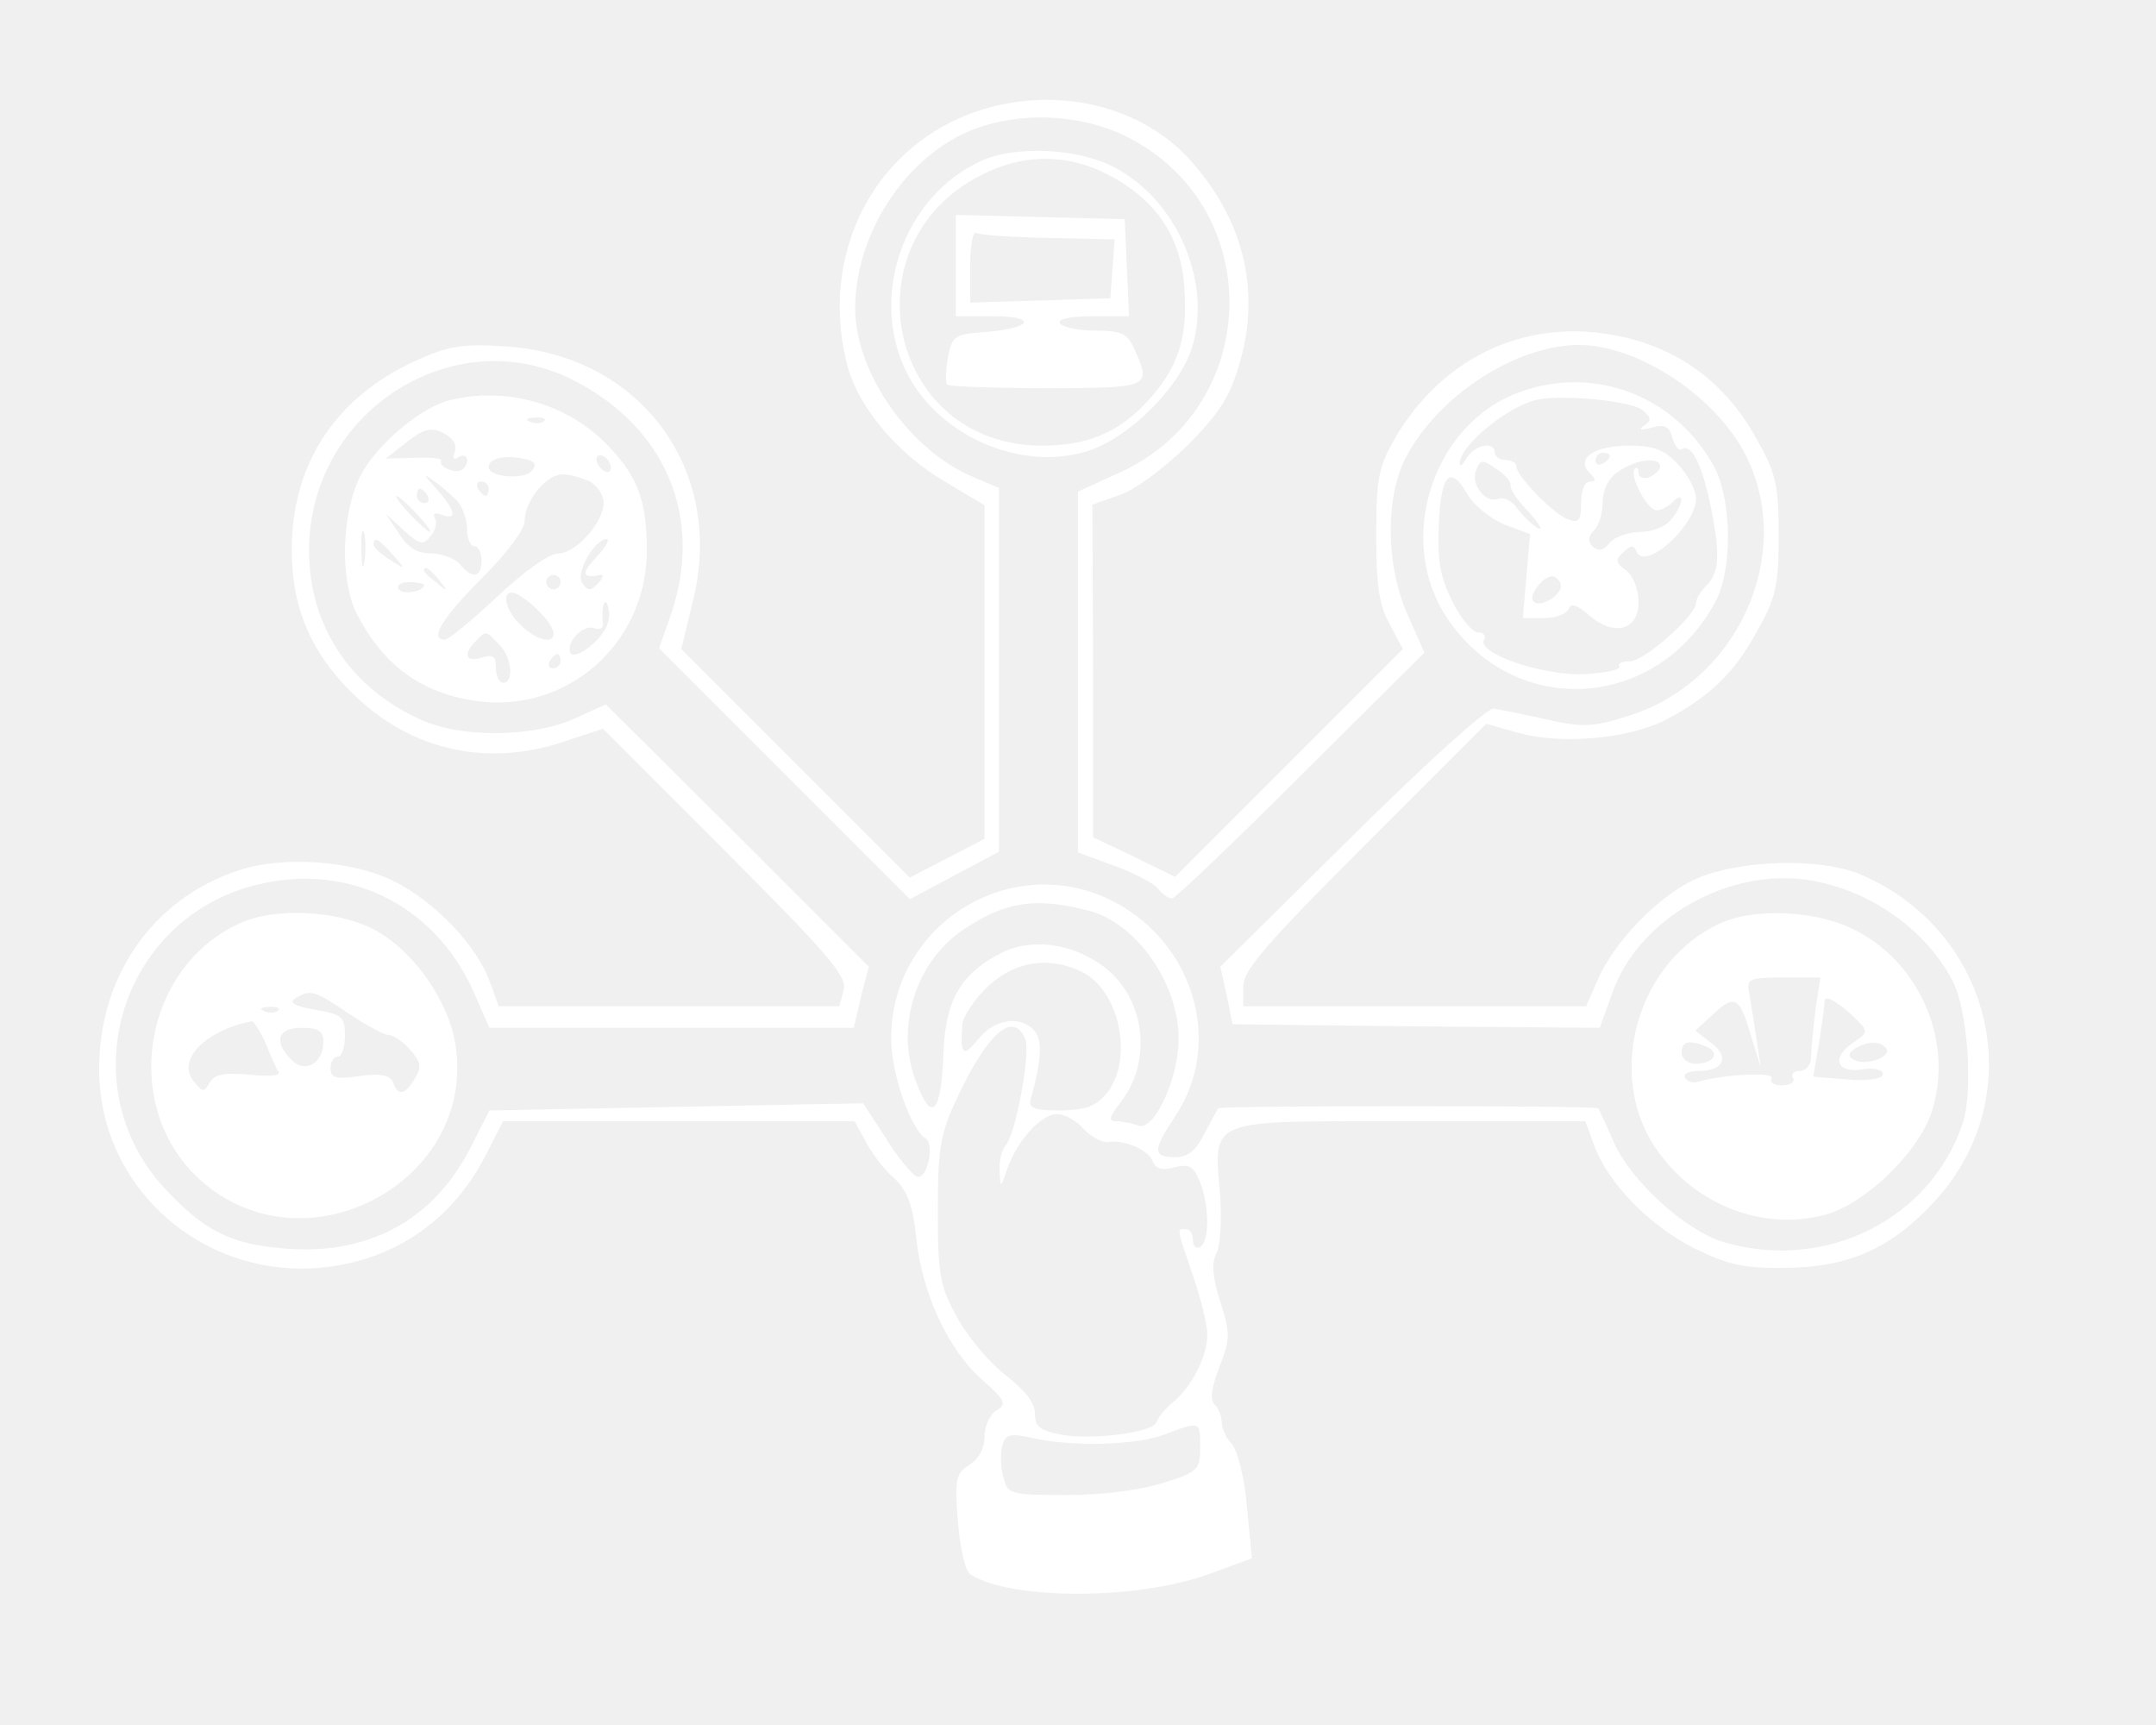
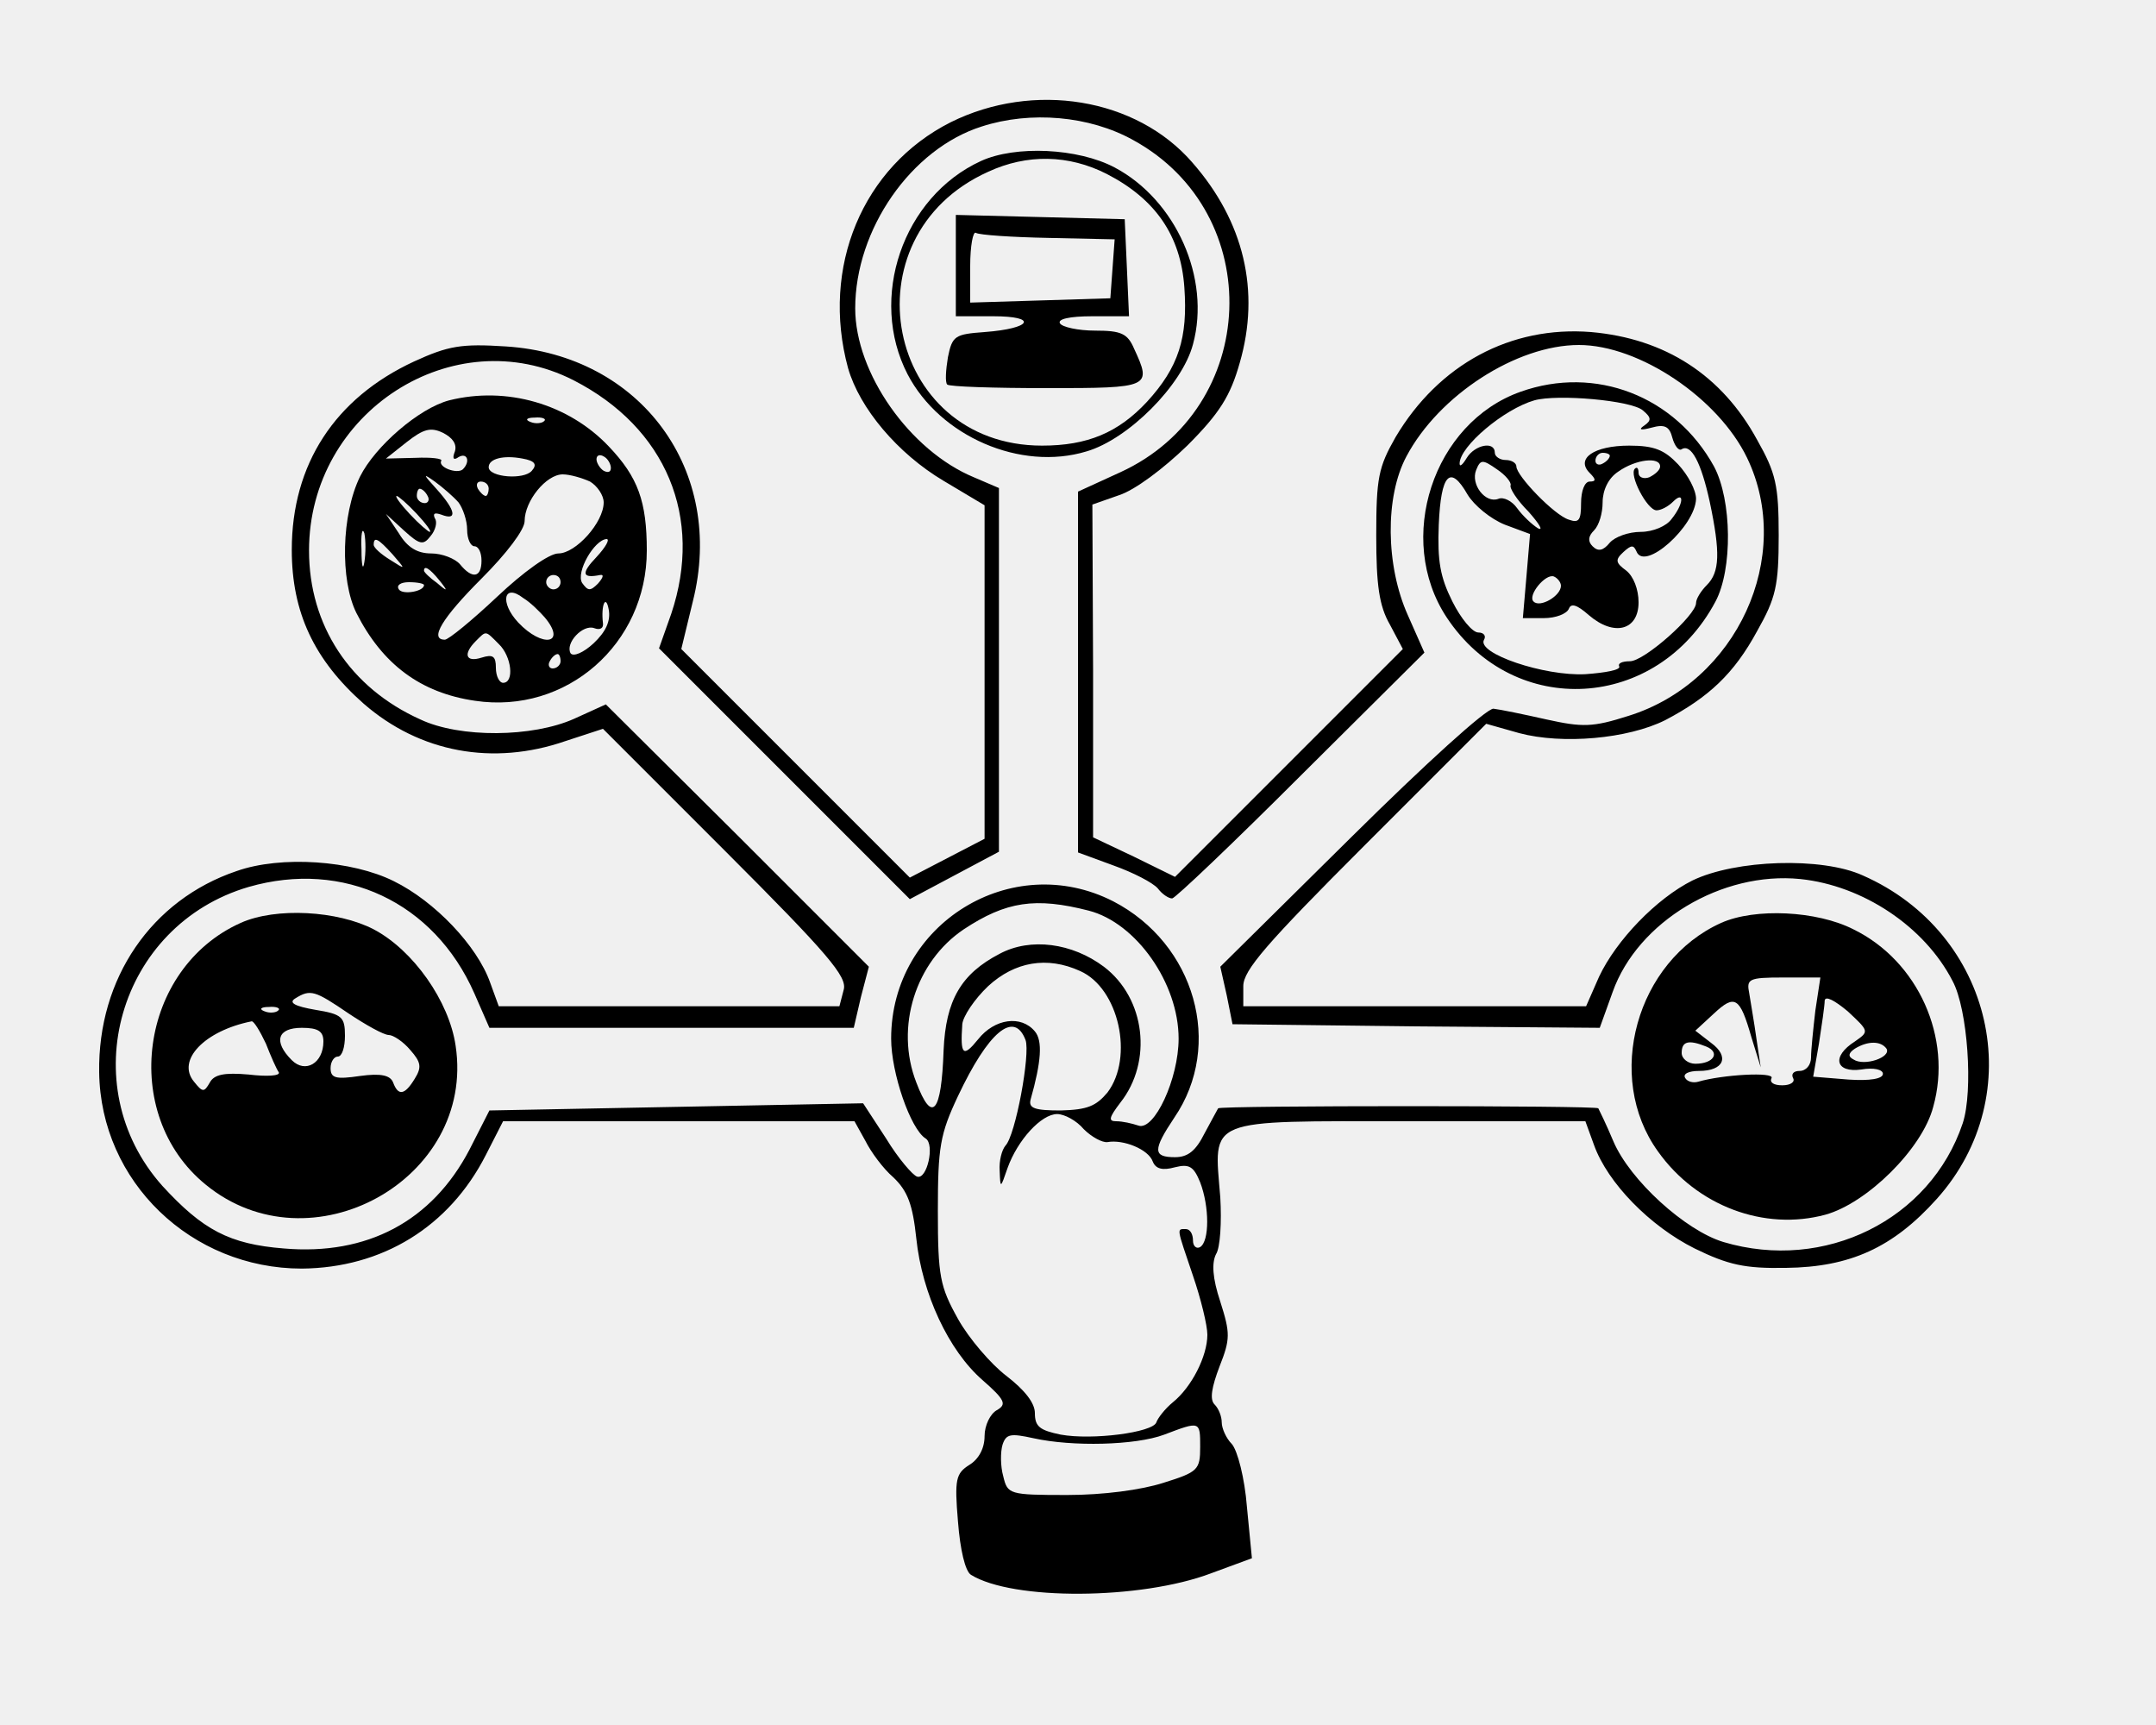
<svg xmlns="http://www.w3.org/2000/svg" version="1.0" width="300pt" height="240pt" viewBox="0 0 300 240" preserveAspectRatio="xMidYMid meet">
  <g transform="translate(0,240) scale(0.1,-0.1)" fill="#000000" stroke="none">
-     <path fill="#ffffff" d="M1323 2230 c-123 -62 -181 -202 -143 -342 16 -56 69 -119 133 -157 l57 -34 0 -232 0 -232 -52 -27 -52 -27 -159 159 -159 159 16 66 c46 182 -72 343 -260 355 -62 4 -80 1 -128 -21 -110 -51 -170 -143 -170 -262 0 -87 31 -153 100 -214 78 -68 180 -87 281 -52 l52 17 170 -170 c144 -144 170 -175 165 -193 l-6 -23 -237 0 -237 0 -12 33 c-18 51 -77 113 -134 141 -58 29 -157 36 -219 14 -118 -40 -193 -149 -191 -280 2 -152 128 -273 282 -273 112 1 205 58 256 158 l24 47 245 0 244 0 15 -27 c8 -16 25 -39 39 -51 20 -19 27 -38 32 -85 8 -77 45 -156 92 -197 32 -28 34 -34 20 -42 -9 -5 -17 -21 -17 -36 0 -17 -8 -32 -21 -40 -19 -12 -21 -20 -16 -79 3 -39 10 -69 18 -74 58 -36 236 -35 334 2 l57 21 -7 72 c-3 39 -13 78 -21 87 -8 8 -14 22 -14 30 0 8 -4 19 -10 25 -7 7 -4 24 7 53 15 38 15 46 1 90 -11 33 -12 54 -6 66 6 9 8 45 6 79 -9 112 -23 106 262 106 l246 0 12 -33 c19 -53 78 -113 140 -144 47 -23 70 -28 127 -27 89 1 149 28 210 96 130 145 79 370 -103 450 -57 26 -177 22 -237 -7 -50 -25 -106 -83 -130 -134 l-18 -41 -239 0 -238 0 0 28 c0 22 32 59 169 196 l169 169 46 -13 c60 -16 151 -8 203 18 61 32 96 65 128 124 26 46 30 63 30 133 0 70 -4 87 -30 133 -49 90 -128 141 -231 150 -112 9 -212 -45 -272 -146 -24 -42 -27 -57 -27 -137 0 -69 4 -98 19 -124 l18 -34 -158 -158 -159 -159 -57 28 -57 27 0 232 -1 231 37 13 c22 7 62 37 95 69 45 45 60 69 73 115 29 100 6 197 -66 279 -78 90 -221 113 -336 56z m254 -25 c186 -102 176 -373 -18 -462 l-59 -27 0 -251 0 -251 49 -18 c28 -10 55 -24 62 -32 6 -8 15 -14 20 -14 4 0 85 77 179 171 l172 171 -23 52 c-31 69 -32 165 -2 221 45 85 153 155 240 155 84 0 194 -74 234 -157 66 -137 -14 -312 -165 -359 -50 -16 -64 -16 -114 -5 -31 7 -65 14 -74 15 -10 0 -94 -76 -198 -179 l-182 -180 9 -40 8 -40 256 -3 255 -2 18 50 c35 98 152 168 261 157 87 -9 173 -66 212 -142 21 -39 29 -153 14 -198 -45 -134 -192 -207 -333 -165 -53 16 -130 86 -153 140 -10 24 -20 44 -21 46 -2 4 -526 4 -529 0 -1 -2 -10 -18 -19 -35 -12 -24 -23 -33 -41 -33 -31 0 -31 10 -1 55 69 101 29 242 -85 301 -141 72 -309 -31 -309 -191 0 -48 27 -126 48 -139 13 -8 2 -58 -12 -53 -6 2 -26 25 -43 53 l-32 49 -260 -5 -260 -5 -28 -55 c-52 -99 -142 -147 -258 -137 -76 6 -113 26 -169 87 -125 140 -61 363 120 416 132 38 258 -21 314 -148 l21 -48 253 0 254 0 10 43 11 42 -183 183 -183 182 -44 -20 c-58 -26 -159 -27 -214 -1 -98 44 -155 131 -155 235 0 193 201 322 368 237 129 -66 181 -191 136 -325 l-17 -48 175 -175 174 -174 62 33 62 33 0 253 0 253 -35 15 c-89 37 -165 145 -165 235 0 110 78 222 176 253 68 22 150 15 211 -19z m-62 -1072 c66 -17 125 -101 125 -178 0 -56 -34 -129 -56 -121 -9 3 -22 6 -31 6 -11 0 -10 5 6 26 45 57 35 145 -23 189 -44 33 -102 41 -145 18 -54 -28 -75 -65 -78 -134 -3 -88 -16 -103 -38 -45 -30 77 -1 168 66 213 59 39 100 45 174 26z m-12 -84 c54 -24 75 -120 38 -169 -16 -19 -28 -24 -65 -25 -36 0 -45 3 -42 15 15 53 17 82 6 95 -19 23 -56 18 -79 -11 -21 -26 -25 -22 -22 21 1 11 17 35 36 53 37 34 82 42 128 21z m-76 -96 c7 -19 -14 -133 -28 -147 -5 -6 -9 -21 -8 -35 1 -25 1 -25 11 4 14 39 47 75 69 75 10 0 27 -9 37 -21 11 -11 26 -19 33 -18 22 4 57 -10 63 -27 4 -10 13 -13 31 -8 20 5 26 1 35 -21 13 -34 13 -82 0 -90 -5 -3 -10 1 -10 9 0 9 -4 16 -10 16 -13 0 -13 3 10 -65 11 -32 20 -69 20 -82 0 -30 -22 -73 -48 -94 -11 -9 -21 -22 -23 -28 -5 -14 -89 -25 -133 -17 -29 6 -36 11 -36 30 0 14 -14 32 -40 52 -21 16 -52 52 -67 79 -25 45 -28 59 -28 150 0 89 3 107 28 160 42 89 78 120 94 78z m243 -566 c0 -32 -3 -35 -51 -50 -31 -10 -84 -17 -134 -17 -81 0 -83 1 -89 26 -4 14 -4 34 -1 44 5 15 11 16 43 9 54 -12 142 -10 182 5 50 19 50 19 50 -17z" />
-     <path fill="#ffffff" d="M1365 2176 c-109 -50 -157 -191 -102 -297 45 -86 157 -135 249 -107 58 17 133 92 148 149 25 92 -24 201 -109 246 -51 27 -138 31 -186 9z m175 -18 c68 -35 103 -86 108 -158 5 -70 -8 -111 -52 -159 -40 -43 -83 -61 -146 -61 -218 0 -275 291 -75 381 54 25 112 24 165 -3z" />
-     <path fill="#ffffff" d="M1330 2030 l0 -70 52 0 c63 0 54 -17 -12 -22 -41 -3 -45 -5 -51 -35 -3 -18 -4 -35 -1 -38 3 -3 65 -5 139 -5 144 0 146 1 121 55 -9 21 -18 25 -54 25 -24 0 -46 5 -49 10 -4 6 13 10 45 10 l51 0 -3 68 -3 67 -117 3 -118 3 0 -71z m129 39 l92 -2 -3 -41 -3 -41 -97 -3 -98 -3 0 51 c0 28 4 49 8 46 5 -3 50 -6 101 -7z" />
-     <path fill="#ffffff" d="M2116 1855 c-122 -43 -175 -205 -103 -314 94 -142 293 -130 374 22 24 45 23 141 -2 188 -54 98 -165 141 -269 104z m170 -26 c12 -10 12 -14 2 -21 -9 -6 -5 -7 10 -3 18 5 25 2 29 -14 3 -11 9 -19 13 -16 13 8 27 -18 39 -73 15 -71 14 -98 -4 -116 -8 -8 -15 -19 -15 -25 0 -17 -72 -81 -92 -81 -11 0 -17 -3 -15 -7 3 -5 -19 -9 -47 -11 -57 -3 -152 29 -141 48 3 5 0 10 -8 10 -8 0 -24 19 -36 43 -17 34 -21 56 -19 107 3 71 16 84 40 42 9 -15 32 -34 52 -42 l35 -13 -5 -59 -5 -58 29 0 c17 0 32 6 35 13 3 8 11 6 28 -9 35 -30 69 -21 69 18 0 18 -7 36 -17 44 -15 11 -16 15 -4 26 11 10 14 10 18 1 11 -29 82 35 83 73 0 12 -11 33 -25 48 -19 20 -33 26 -68 26 -49 0 -75 -18 -55 -38 9 -9 9 -12 0 -12 -7 0 -12 -13 -12 -30 0 -24 -3 -28 -17 -23 -20 6 -73 61 -73 74 0 5 -7 9 -15 9 -8 0 -15 5 -15 10 0 17 -28 11 -39 -7 -6 -10 -10 -13 -10 -8 0 24 62 76 104 88 32 9 135 0 151 -14z m-46 -63 c0 -3 -4 -8 -10 -11 -5 -3 -10 -1 -10 4 0 6 5 11 10 11 6 0 10 -2 10 -4z m-138 -41 c-2 -4 9 -21 25 -37 15 -17 21 -27 13 -23 -8 5 -21 17 -29 28 -7 10 -19 16 -26 13 -18 -7 -39 20 -31 40 6 15 9 15 29 1 12 -8 20 -18 19 -22z m208 26 c0 -5 -7 -11 -15 -15 -8 -3 -15 0 -15 6 0 6 -2 9 -5 6 -9 -8 17 -58 30 -58 6 0 16 5 23 12 16 16 15 -3 -2 -24 -7 -10 -26 -18 -43 -18 -17 0 -36 -7 -43 -15 -9 -11 -16 -13 -24 -5 -7 7 -6 14 2 22 7 7 12 24 12 39 0 17 8 34 22 43 24 17 58 21 58 7z m-138 -166 c0 -14 -29 -31 -38 -22 -9 8 16 39 28 35 5 -2 10 -8 10 -13z" />
-     <path fill="#ffffff" d="M625 1843 c-42 -11 -103 -64 -124 -106 -26 -53 -28 -144 -5 -190 36 -71 89 -111 165 -122 127 -19 239 79 239 209 0 68 -12 102 -53 145 -56 59 -142 84 -222 64z m132 -29 c-3 -3 -12 -4 -19 -1 -8 3 -5 6 6 6 11 1 17 -2 13 -5z m-124 -42 c-4 -10 -2 -13 5 -8 12 7 17 -6 6 -17 -8 -7 -35 3 -30 12 2 3 -14 5 -36 4 l-41 -1 29 23 c23 18 33 21 50 13 14 -7 20 -16 17 -26z m107 -27 c-11 -13 -60 -9 -60 5 0 12 21 17 47 12 17 -3 21 -8 13 -17z m110 4 c0 -6 -4 -7 -10 -4 -5 3 -10 11 -10 16 0 6 5 7 10 4 6 -3 10 -11 10 -16z m-212 -48 c6 -8 12 -25 12 -38 0 -13 5 -23 10 -23 6 0 10 -9 10 -20 0 -24 -13 -26 -30 -5 -7 8 -25 15 -40 15 -19 0 -33 8 -45 28 l-18 27 25 -23 c22 -20 27 -21 37 -8 7 8 10 20 6 25 -3 7 0 8 9 5 23 -9 20 6 -6 35 -20 22 -20 23 -3 11 11 -8 26 -21 33 -29z m183 29 c10 -6 19 -19 19 -29 0 -28 -39 -71 -63 -71 -13 0 -49 -26 -85 -60 -35 -33 -68 -60 -73 -60 -22 0 -4 30 51 85 35 35 60 68 60 80 0 28 30 65 53 65 10 0 27 -5 38 -10z m-141 -10 c0 -5 -2 -10 -4 -10 -3 0 -8 5 -11 10 -3 6 -1 10 4 10 6 0 11 -4 11 -10z m-85 -10 c3 -5 1 -10 -4 -10 -6 0 -11 5 -11 10 0 6 2 10 4 10 3 0 8 -4 11 -10z m-15 -25 c13 -14 21 -25 18 -25 -2 0 -15 11 -28 25 -13 14 -21 25 -18 25 2 0 15 -11 28 -25z m-73 -67 c-2 -13 -4 -5 -4 17 -1 22 1 32 4 23 2 -10 2 -28 0 -40z m39 11 c19 -22 19 -22 -3 -8 -13 8 -23 17 -23 21 0 12 6 9 26 -13z m284 -4 c-22 -23 -20 -30 5 -25 6 1 4 -4 -3 -12 -11 -11 -14 -10 -22 1 -9 15 17 60 34 61 5 0 -1 -11 -14 -25z m-219 -32 c13 -16 12 -17 -3 -4 -10 7 -18 15 -18 17 0 8 8 3 21 -13z m169 -3 c0 -5 -4 -10 -10 -10 -5 0 -10 5 -10 10 0 6 5 10 10 10 6 0 10 -4 10 -10z m-190 -4 c0 -9 -30 -14 -35 -6 -4 6 3 10 14 10 12 0 21 -2 21 -4z m168 -45 c31 -37 -3 -43 -37 -7 -26 28 -20 55 7 34 10 -6 23 -19 30 -27z m68 -36 c-14 -13 -28 -19 -32 -14 -8 14 17 41 33 35 8 -3 13 0 12 7 -3 25 4 41 8 19 3 -16 -4 -31 -21 -47z m-132 -1 c18 -17 22 -54 6 -54 -5 0 -10 9 -10 21 0 16 -4 19 -20 14 -22 -7 -26 5 -8 23 15 15 13 15 32 -4z m86 -24 c0 -5 -5 -10 -11 -10 -5 0 -7 5 -4 10 3 6 8 10 11 10 2 0 4 -4 4 -10z" />
-     <path fill="#ffffff" d="M335 1116 c-141 -63 -169 -266 -49 -364 146 -120 376 7 348 193 -9 62 -59 133 -114 162 -50 26 -136 31 -185 9z m150 -126 c24 -16 49 -30 56 -30 6 0 20 -9 30 -21 15 -17 16 -24 6 -40 -14 -23 -23 -24 -30 -5 -4 10 -17 13 -46 9 -34 -5 -41 -3 -41 11 0 9 5 16 10 16 6 0 10 13 10 29 0 26 -4 30 -41 36 -29 5 -38 10 -28 16 21 13 27 11 74 -21z m-98 4 c-3 -3 -12 -4 -19 -1 -8 3 -5 6 6 6 11 1 17 -2 13 -5z m-17 -46 c7 -18 15 -36 18 -40 2 -5 -17 -6 -42 -3 -34 3 -48 0 -54 -11 -8 -14 -10 -14 -22 1 -25 30 15 71 80 84 3 1 12 -14 20 -31z m80 3 c0 -30 -25 -45 -44 -26 -26 26 -20 45 14 45 23 0 30 -5 30 -19z" />
-     <path fill="#ffffff" d="M2395 1116 c-118 -53 -163 -214 -88 -318 54 -76 148 -111 233 -88 58 16 135 92 150 150 27 96 -21 203 -111 247 -51 26 -137 30 -184 9z m131 -122 c-3 -26 -6 -55 -6 -65 0 -11 -7 -19 -16 -19 -8 0 -12 -4 -9 -10 3 -5 -3 -10 -15 -10 -12 0 -18 4 -15 10 5 9 -68 5 -102 -5 -7 -2 -15 0 -18 5 -4 6 5 10 19 10 35 0 43 20 17 39 l-22 17 26 24 c29 27 36 23 52 -33 l13 -42 -6 40 c-3 22 -8 50 -10 63 -4 20 -1 22 47 22 l52 0 -7 -46z m55 -43 c-33 -21 -27 -44 9 -39 17 3 30 0 30 -6 0 -7 -18 -10 -48 -8 l-49 4 8 46 c4 26 8 53 8 60 1 7 14 0 32 -15 30 -28 30 -28 10 -42z m-207 -7 c20 -8 11 -24 -15 -24 -10 0 -19 7 -19 15 0 16 9 19 34 9z m251 -3 c7 -12 -31 -25 -46 -15 -8 4 -7 9 2 15 18 11 36 11 44 0z" />
+     <path fill="#000000" d="M1323 2230 c-123 -62 -181 -202 -143 -342 16 -56 69 -119 133 -157 l57 -34 0 -232 0 -232 -52 -27 -52 -27 -159 159 -159 159 16 66 c46 182 -72 343 -260 355 -62 4 -80 1 -128 -21 -110 -51 -170 -143 -170 -262 0 -87 31 -153 100 -214 78 -68 180 -87 281 -52 l52 17 170 -170 c144 -144 170 -175 165 -193 l-6 -23 -237 0 -237 0 -12 33 c-18 51 -77 113 -134 141 -58 29 -157 36 -219 14 -118 -40 -193 -149 -191 -280 2 -152 128 -273 282 -273 112 1 205 58 256 158 l24 47 245 0 244 0 15 -27 c8 -16 25 -39 39 -51 20 -19 27 -38 32 -85 8 -77 45 -156 92 -197 32 -28 34 -34 20 -42 -9 -5 -17 -21 -17 -36 0 -17 -8 -32 -21 -40 -19 -12 -21 -20 -16 -79 3 -39 10 -69 18 -74 58 -36 236 -35 334 2 l57 21 -7 72 c-3 39 -13 78 -21 87 -8 8 -14 22 -14 30 0 8 -4 19 -10 25 -7 7 -4 24 7 53 15 38 15 46 1 90 -11 33 -12 54 -6 66 6 9 8 45 6 79 -9 112 -23 106 262 106 l246 0 12 -33 c19 -53 78 -113 140 -144 47 -23 70 -28 127 -27 89 1 149 28 210 96 130 145 79 370 -103 450 -57 26 -177 22 -237 -7 -50 -25 -106 -83 -130 -134 l-18 -41 -239 0 -238 0 0 28 c0 22 32 59 169 196 l169 169 46 -13 c60 -16 151 -8 203 18 61 32 96 65 128 124 26 46 30 63 30 133 0 70 -4 87 -30 133 -49 90 -128 141 -231 150 -112 9 -212 -45 -272 -146 -24 -42 -27 -57 -27 -137 0 -69 4 -98 19 -124 l18 -34 -158 -158 -159 -159 -57 28 -57 27 0 232 -1 231 37 13 c22 7 62 37 95 69 45 45 60 69 73 115 29 100 6 197 -66 279 -78 90 -221 113 -336 56z m254 -25 c186 -102 176 -373 -18 -462 l-59 -27 0 -251 0 -251 49 -18 c28 -10 55 -24 62 -32 6 -8 15 -14 20 -14 4 0 85 77 179 171 l172 171 -23 52 c-31 69 -32 165 -2 221 45 85 153 155 240 155 84 0 194 -74 234 -157 66 -137 -14 -312 -165 -359 -50 -16 -64 -16 -114 -5 -31 7 -65 14 -74 15 -10 0 -94 -76 -198 -179 l-182 -180 9 -40 8 -40 256 -3 255 -2 18 50 c35 98 152 168 261 157 87 -9 173 -66 212 -142 21 -39 29 -153 14 -198 -45 -134 -192 -207 -333 -165 -53 16 -130 86 -153 140 -10 24 -20 44 -21 46 -2 4 -526 4 -529 0 -1 -2 -10 -18 -19 -35 -12 -24 -23 -33 -41 -33 -31 0 -31 10 -1 55 69 101 29 242 -85 301 -141 72 -309 -31 -309 -191 0 -48 27 -126 48 -139 13 -8 2 -58 -12 -53 -6 2 -26 25 -43 53 l-32 49 -260 -5 -260 -5 -28 -55 c-52 -99 -142 -147 -258 -137 -76 6 -113 26 -169 87 -125 140 -61 363 120 416 132 38 258 -21 314 -148 l21 -48 253 0 254 0 10 43 11 42 -183 183 -183 182 -44 -20 c-58 -26 -159 -27 -214 -1 -98 44 -155 131 -155 235 0 193 201 322 368 237 129 -66 181 -191 136 -325 l-17 -48 175 -175 174 -174 62 33 62 33 0 253 0 253 -35 15 c-89 37 -165 145 -165 235 0 110 78 222 176 253 68 22 150 15 211 -19z m-62 -1072 c66 -17 125 -101 125 -178 0 -56 -34 -129 -56 -121 -9 3 -22 6 -31 6 -11 0 -10 5 6 26 45 57 35 145 -23 189 -44 33 -102 41 -145 18 -54 -28 -75 -65 -78 -134 -3 -88 -16 -103 -38 -45 -30 77 -1 168 66 213 59 39 100 45 174 26z m-12 -84 c54 -24 75 -120 38 -169 -16 -19 -28 -24 -65 -25 -36 0 -45 3 -42 15 15 53 17 82 6 95 -19 23 -56 18 -79 -11 -21 -26 -25 -22 -22 21 1 11 17 35 36 53 37 34 82 42 128 21z m-76 -96 c7 -19 -14 -133 -28 -147 -5 -6 -9 -21 -8 -35 1 -25 1 -25 11 4 14 39 47 75 69 75 10 0 27 -9 37 -21 11 -11 26 -19 33 -18 22 4 57 -10 63 -27 4 -10 13 -13 31 -8 20 5 26 1 35 -21 13 -34 13 -82 0 -90 -5 -3 -10 1 -10 9 0 9 -4 16 -10 16 -13 0 -13 3 10 -65 11 -32 20 -69 20 -82 0 -30 -22 -73 -48 -94 -11 -9 -21 -22 -23 -28 -5 -14 -89 -25 -133 -17 -29 6 -36 11 -36 30 0 14 -14 32 -40 52 -21 16 -52 52 -67 79 -25 45 -28 59 -28 150 0 89 3 107 28 160 42 89 78 120 94 78z m243 -566 c0 -32 -3 -35 -51 -50 -31 -10 -84 -17 -134 -17 -81 0 -83 1 -89 26 -4 14 -4 34 -1 44 5 15 11 16 43 9 54 -12 142 -10 182 5 50 19 50 19 50 -17z" />
+     <path fill="#000000" d="M1365 2176 c-109 -50 -157 -191 -102 -297 45 -86 157 -135 249 -107 58 17 133 92 148 149 25 92 -24 201 -109 246 -51 27 -138 31 -186 9z m175 -18 c68 -35 103 -86 108 -158 5 -70 -8 -111 -52 -159 -40 -43 -83 -61 -146 -61 -218 0 -275 291 -75 381 54 25 112 24 165 -3z" />
+     <path fill="#000000" d="M1330 2030 l0 -70 52 0 c63 0 54 -17 -12 -22 -41 -3 -45 -5 -51 -35 -3 -18 -4 -35 -1 -38 3 -3 65 -5 139 -5 144 0 146 1 121 55 -9 21 -18 25 -54 25 -24 0 -46 5 -49 10 -4 6 13 10 45 10 l51 0 -3 68 -3 67 -117 3 -118 3 0 -71z m129 39 l92 -2 -3 -41 -3 -41 -97 -3 -98 -3 0 51 c0 28 4 49 8 46 5 -3 50 -6 101 -7z" />
+     <path fill="#000000" d="M2116 1855 c-122 -43 -175 -205 -103 -314 94 -142 293 -130 374 22 24 45 23 141 -2 188 -54 98 -165 141 -269 104z m170 -26 c12 -10 12 -14 2 -21 -9 -6 -5 -7 10 -3 18 5 25 2 29 -14 3 -11 9 -19 13 -16 13 8 27 -18 39 -73 15 -71 14 -98 -4 -116 -8 -8 -15 -19 -15 -25 0 -17 -72 -81 -92 -81 -11 0 -17 -3 -15 -7 3 -5 -19 -9 -47 -11 -57 -3 -152 29 -141 48 3 5 0 10 -8 10 -8 0 -24 19 -36 43 -17 34 -21 56 -19 107 3 71 16 84 40 42 9 -15 32 -34 52 -42 l35 -13 -5 -59 -5 -58 29 0 c17 0 32 6 35 13 3 8 11 6 28 -9 35 -30 69 -21 69 18 0 18 -7 36 -17 44 -15 11 -16 15 -4 26 11 10 14 10 18 1 11 -29 82 35 83 73 0 12 -11 33 -25 48 -19 20 -33 26 -68 26 -49 0 -75 -18 -55 -38 9 -9 9 -12 0 -12 -7 0 -12 -13 -12 -30 0 -24 -3 -28 -17 -23 -20 6 -73 61 -73 74 0 5 -7 9 -15 9 -8 0 -15 5 -15 10 0 17 -28 11 -39 -7 -6 -10 -10 -13 -10 -8 0 24 62 76 104 88 32 9 135 0 151 -14z m-46 -63 c0 -3 -4 -8 -10 -11 -5 -3 -10 -1 -10 4 0 6 5 11 10 11 6 0 10 -2 10 -4z m-138 -41 c-2 -4 9 -21 25 -37 15 -17 21 -27 13 -23 -8 5 -21 17 -29 28 -7 10 -19 16 -26 13 -18 -7 -39 20 -31 40 6 15 9 15 29 1 12 -8 20 -18 19 -22z m208 26 c0 -5 -7 -11 -15 -15 -8 -3 -15 0 -15 6 0 6 -2 9 -5 6 -9 -8 17 -58 30 -58 6 0 16 5 23 12 16 16 15 -3 -2 -24 -7 -10 -26 -18 -43 -18 -17 0 -36 -7 -43 -15 -9 -11 -16 -13 -24 -5 -7 7 -6 14 2 22 7 7 12 24 12 39 0 17 8 34 22 43 24 17 58 21 58 7z m-138 -166 c0 -14 -29 -31 -38 -22 -9 8 16 39 28 35 5 -2 10 -8 10 -13z" />
+     <path fill="#000000" d="M625 1843 c-42 -11 -103 -64 -124 -106 -26 -53 -28 -144 -5 -190 36 -71 89 -111 165 -122 127 -19 239 79 239 209 0 68 -12 102 -53 145 -56 59 -142 84 -222 64z m132 -29 c-3 -3 -12 -4 -19 -1 -8 3 -5 6 6 6 11 1 17 -2 13 -5z m-124 -42 c-4 -10 -2 -13 5 -8 12 7 17 -6 6 -17 -8 -7 -35 3 -30 12 2 3 -14 5 -36 4 l-41 -1 29 23 c23 18 33 21 50 13 14 -7 20 -16 17 -26z m107 -27 c-11 -13 -60 -9 -60 5 0 12 21 17 47 12 17 -3 21 -8 13 -17z m110 4 c0 -6 -4 -7 -10 -4 -5 3 -10 11 -10 16 0 6 5 7 10 4 6 -3 10 -11 10 -16z m-212 -48 c6 -8 12 -25 12 -38 0 -13 5 -23 10 -23 6 0 10 -9 10 -20 0 -24 -13 -26 -30 -5 -7 8 -25 15 -40 15 -19 0 -33 8 -45 28 l-18 27 25 -23 c22 -20 27 -21 37 -8 7 8 10 20 6 25 -3 7 0 8 9 5 23 -9 20 6 -6 35 -20 22 -20 23 -3 11 11 -8 26 -21 33 -29z m183 29 c10 -6 19 -19 19 -29 0 -28 -39 -71 -63 -71 -13 0 -49 -26 -85 -60 -35 -33 -68 -60 -73 -60 -22 0 -4 30 51 85 35 35 60 68 60 80 0 28 30 65 53 65 10 0 27 -5 38 -10z m-141 -10 c0 -5 -2 -10 -4 -10 -3 0 -8 5 -11 10 -3 6 -1 10 4 10 6 0 11 -4 11 -10z m-85 -10 c3 -5 1 -10 -4 -10 -6 0 -11 5 -11 10 0 6 2 10 4 10 3 0 8 -4 11 -10z m-15 -25 c13 -14 21 -25 18 -25 -2 0 -15 11 -28 25 -13 14 -21 25 -18 25 2 0 15 -11 28 -25z m-73 -67 c-2 -13 -4 -5 -4 17 -1 22 1 32 4 23 2 -10 2 -28 0 -40z m39 11 c19 -22 19 -22 -3 -8 -13 8 -23 17 -23 21 0 12 6 9 26 -13z m284 -4 c-22 -23 -20 -30 5 -25 6 1 4 -4 -3 -12 -11 -11 -14 -10 -22 1 -9 15 17 60 34 61 5 0 -1 -11 -14 -25z m-219 -32 c13 -16 12 -17 -3 -4 -10 7 -18 15 -18 17 0 8 8 3 21 -13z m169 -3 c0 -5 -4 -10 -10 -10 -5 0 -10 5 -10 10 0 6 5 10 10 10 6 0 10 -4 10 -10z m-190 -4 c0 -9 -30 -14 -35 -6 -4 6 3 10 14 10 12 0 21 -2 21 -4z m168 -45 c31 -37 -3 -43 -37 -7 -26 28 -20 55 7 34 10 -6 23 -19 30 -27z m68 -36 c-14 -13 -28 -19 -32 -14 -8 14 17 41 33 35 8 -3 13 0 12 7 -3 25 4 41 8 19 3 -16 -4 -31 -21 -47z m-132 -1 c18 -17 22 -54 6 -54 -5 0 -10 9 -10 21 0 16 -4 19 -20 14 -22 -7 -26 5 -8 23 15 15 13 15 32 -4z m86 -24 c0 -5 -5 -10 -11 -10 -5 0 -7 5 -4 10 3 6 8 10 11 10 2 0 4 -4 4 -10z" />
+     <path fill="#000000" d="M335 1116 c-141 -63 -169 -266 -49 -364 146 -120 376 7 348 193 -9 62 -59 133 -114 162 -50 26 -136 31 -185 9z m150 -126 c24 -16 49 -30 56 -30 6 0 20 -9 30 -21 15 -17 16 -24 6 -40 -14 -23 -23 -24 -30 -5 -4 10 -17 13 -46 9 -34 -5 -41 -3 -41 11 0 9 5 16 10 16 6 0 10 13 10 29 0 26 -4 30 -41 36 -29 5 -38 10 -28 16 21 13 27 11 74 -21z m-98 4 c-3 -3 -12 -4 -19 -1 -8 3 -5 6 6 6 11 1 17 -2 13 -5z m-17 -46 c7 -18 15 -36 18 -40 2 -5 -17 -6 -42 -3 -34 3 -48 0 -54 -11 -8 -14 -10 -14 -22 1 -25 30 15 71 80 84 3 1 12 -14 20 -31z m80 3 c0 -30 -25 -45 -44 -26 -26 26 -20 45 14 45 23 0 30 -5 30 -19z" />
+     <path fill="#000000" d="M2395 1116 c-118 -53 -163 -214 -88 -318 54 -76 148 -111 233 -88 58 16 135 92 150 150 27 96 -21 203 -111 247 -51 26 -137 30 -184 9z m131 -122 c-3 -26 -6 -55 -6 -65 0 -11 -7 -19 -16 -19 -8 0 -12 -4 -9 -10 3 -5 -3 -10 -15 -10 -12 0 -18 4 -15 10 5 9 -68 5 -102 -5 -7 -2 -15 0 -18 5 -4 6 5 10 19 10 35 0 43 20 17 39 l-22 17 26 24 c29 27 36 23 52 -33 l13 -42 -6 40 c-3 22 -8 50 -10 63 -4 20 -1 22 47 22 l52 0 -7 -46z m55 -43 c-33 -21 -27 -44 9 -39 17 3 30 0 30 -6 0 -7 -18 -10 -48 -8 l-49 4 8 46 c4 26 8 53 8 60 1 7 14 0 32 -15 30 -28 30 -28 10 -42z m-207 -7 c20 -8 11 -24 -15 -24 -10 0 -19 7 -19 15 0 16 9 19 34 9z m251 -3 c7 -12 -31 -25 -46 -15 -8 4 -7 9 2 15 18 11 36 11 44 0z" />
  </g>
</svg>
